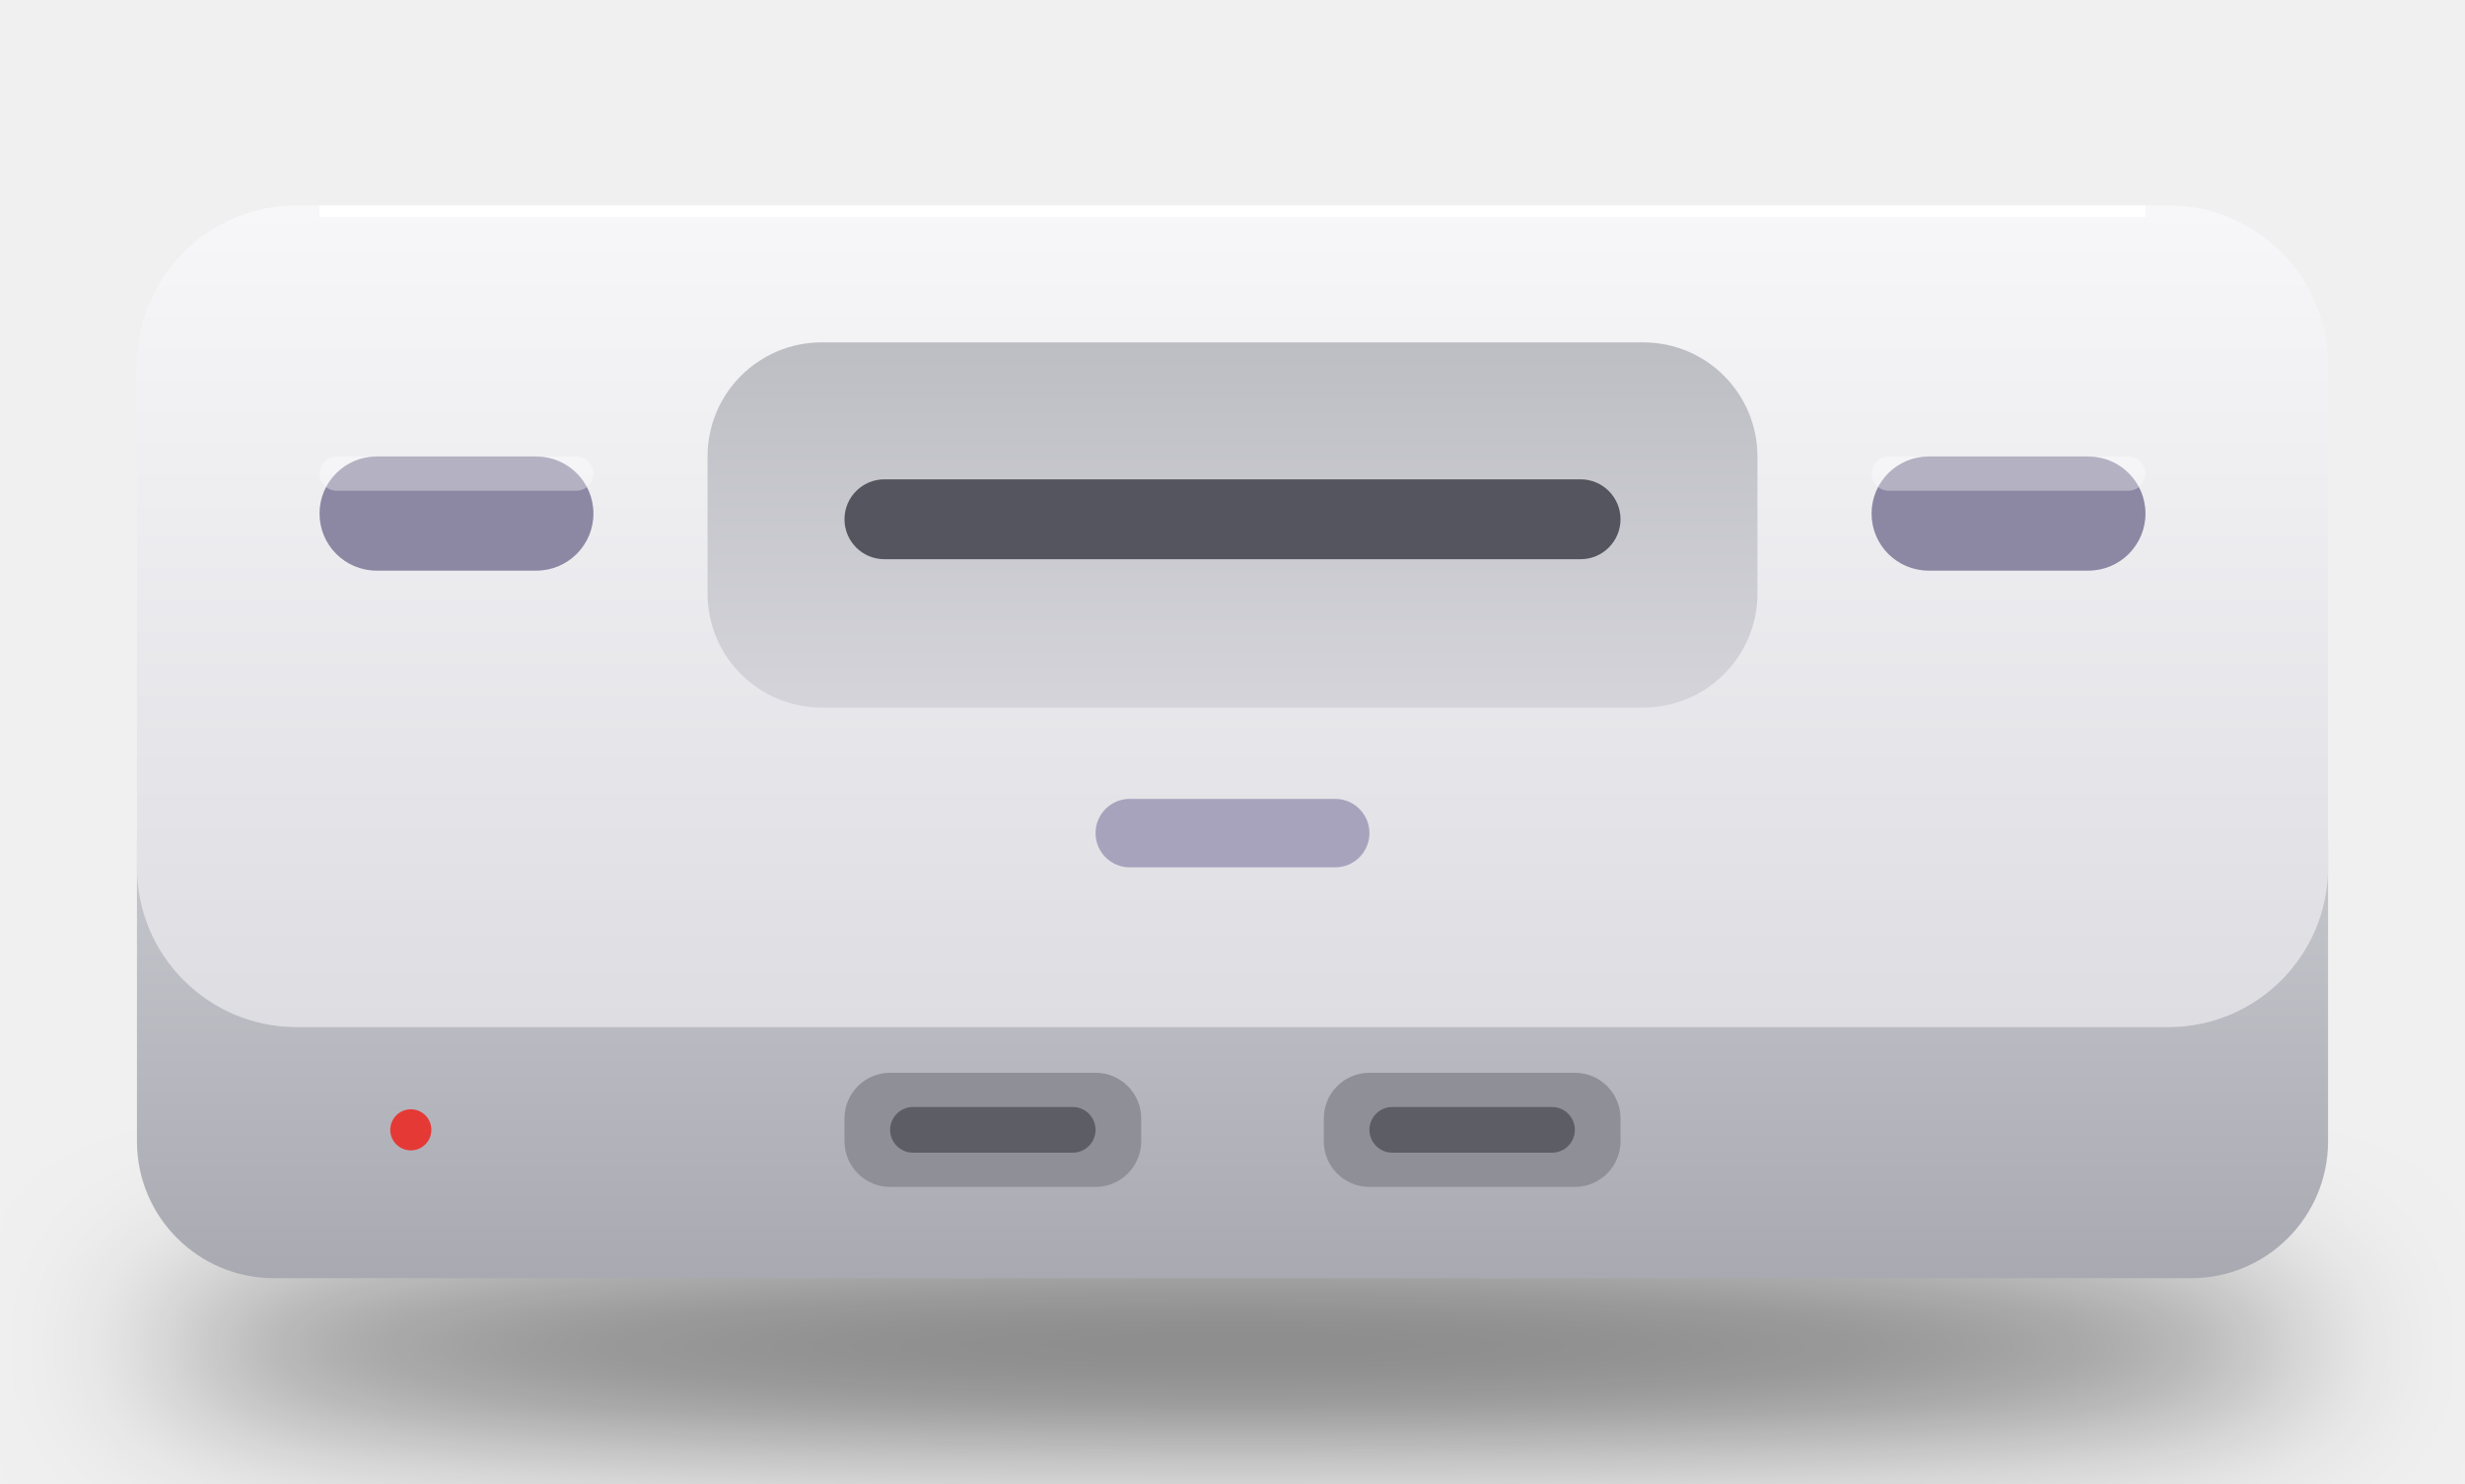
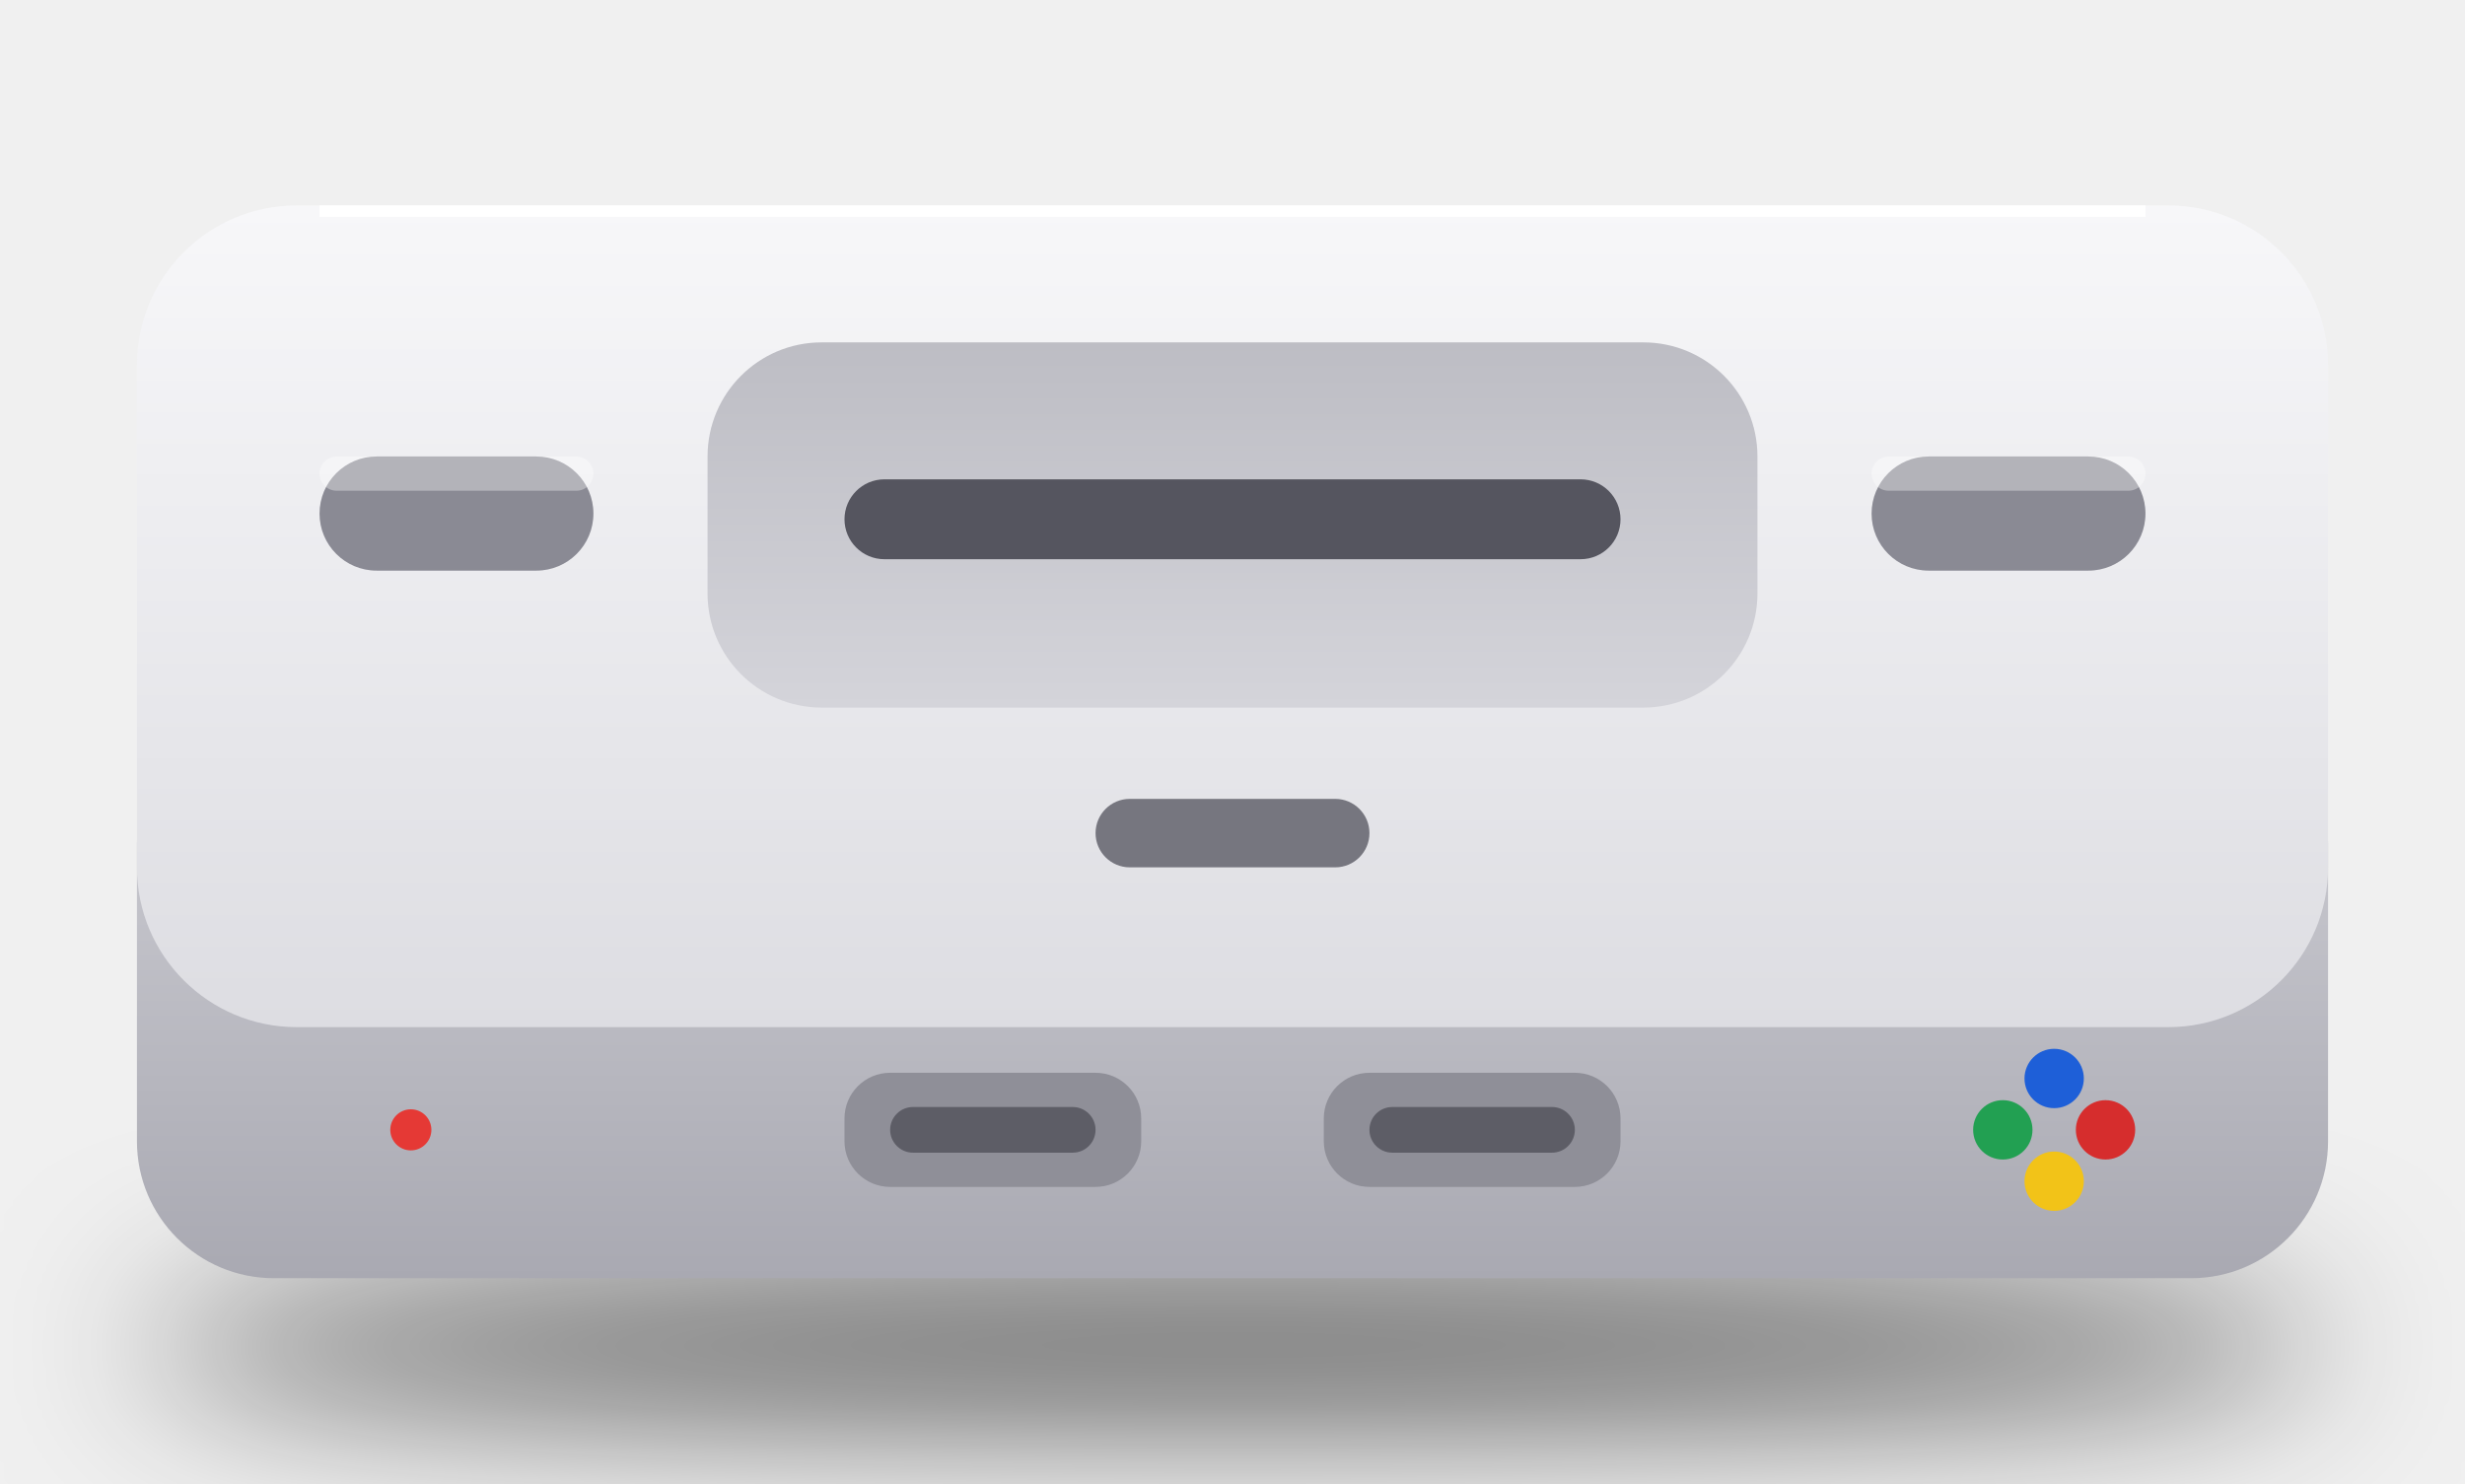
<svg xmlns="http://www.w3.org/2000/svg" viewBox="12 44 216 130">
  <defs>
    <filter id="soft" x="-50%" y="-200%" width="200%" height="500%">
      <feGaussianBlur stdDeviation="7" />
    </filter>
    <linearGradient id="top" x1="0" y1="0" x2="0" y2="1">
      <stop offset="0" stop-color="#f7f7f9" />
      <stop offset="1" stop-color="#dddde2" />
    </linearGradient>
    <linearGradient id="front" x1="0" y1="0" x2="0" y2="1">
      <stop offset="0" stop-color="#cfcfd5" />
      <stop offset="1" stop-color="#a9a9b2" />
    </linearGradient>
    <linearGradient id="well" x1="0" y1="0" x2="0" y2="1">
      <stop offset="0" stop-color="#bdbdc4" />
      <stop offset="1" stop-color="#d4d4da" />
    </linearGradient>
  </defs>
  <ellipse cx="120" cy="162" rx="96" ry="9" fill="#000" opacity=".5" filter="url(#soft)" />
  <rect x="24" y="106" width="192" height="50" rx="12" fill="url(#front)" />
  <rect x="24" y="62" width="192" height="72" rx="14" fill="url(#top)" />
  <path d="M40 62.5h160" stroke="#fff" />
  <rect x="74" y="74" width="92" height="32" rx="10" fill="url(#well)" />
  <rect x="86" y="86" width="68" height="7" rx="3.5" fill="#55555f" />
-   <rect x="40" y="84" width="24" height="10" rx="5" fill="#8c87a3" />
-   <rect x="176" y="84" width="24" height="10" rx="5" fill="#8c87a3" />
+   <rect x="40" y="84" width="24" height="10" rx="5" fill="#8a8a94" />
+   <rect x="176" y="84" width="24" height="10" rx="5" fill="#8a8a94" />
  <rect x="40" y="84" width="24" height="3" rx="1.5" fill="#fff" fill-opacity=".35" />
  <rect x="176" y="84" width="24" height="3" rx="1.5" fill="#fff" fill-opacity=".35" />
-   <rect x="108" y="114" width="24" height="6" rx="3" fill="#a7a3bd" />
+   <rect x="108" y="114" width="24" height="6" rx="3" fill="#76767f" />
  <rect x="86" y="138" width="26" height="10" rx="4" fill="#8f8f98" />
  <rect x="128" y="138" width="26" height="10" rx="4" fill="#8f8f98" />
  <rect x="90" y="141" width="18" height="4" rx="2" fill="#5d5d66" />
  <rect x="132" y="141" width="18" height="4" rx="2" fill="#5d5d66" />
  <circle cx="48" cy="143" r="1.8" fill="#e53935" />
+   <g transform="translate(192 143)">
+     <circle cx="0" cy="-4.5" r="2.6" fill="#1e5fd8" />
+     <circle cx="4.5" cy="0" r="2.6" fill="#d62d2d" />
+     <circle cx="-4.5" cy="0" r="2.6" fill="#22a052" />
+     <circle cx="0" cy="4.5" r="2.6" fill="#f2c318" />
+   </g>
</svg>
